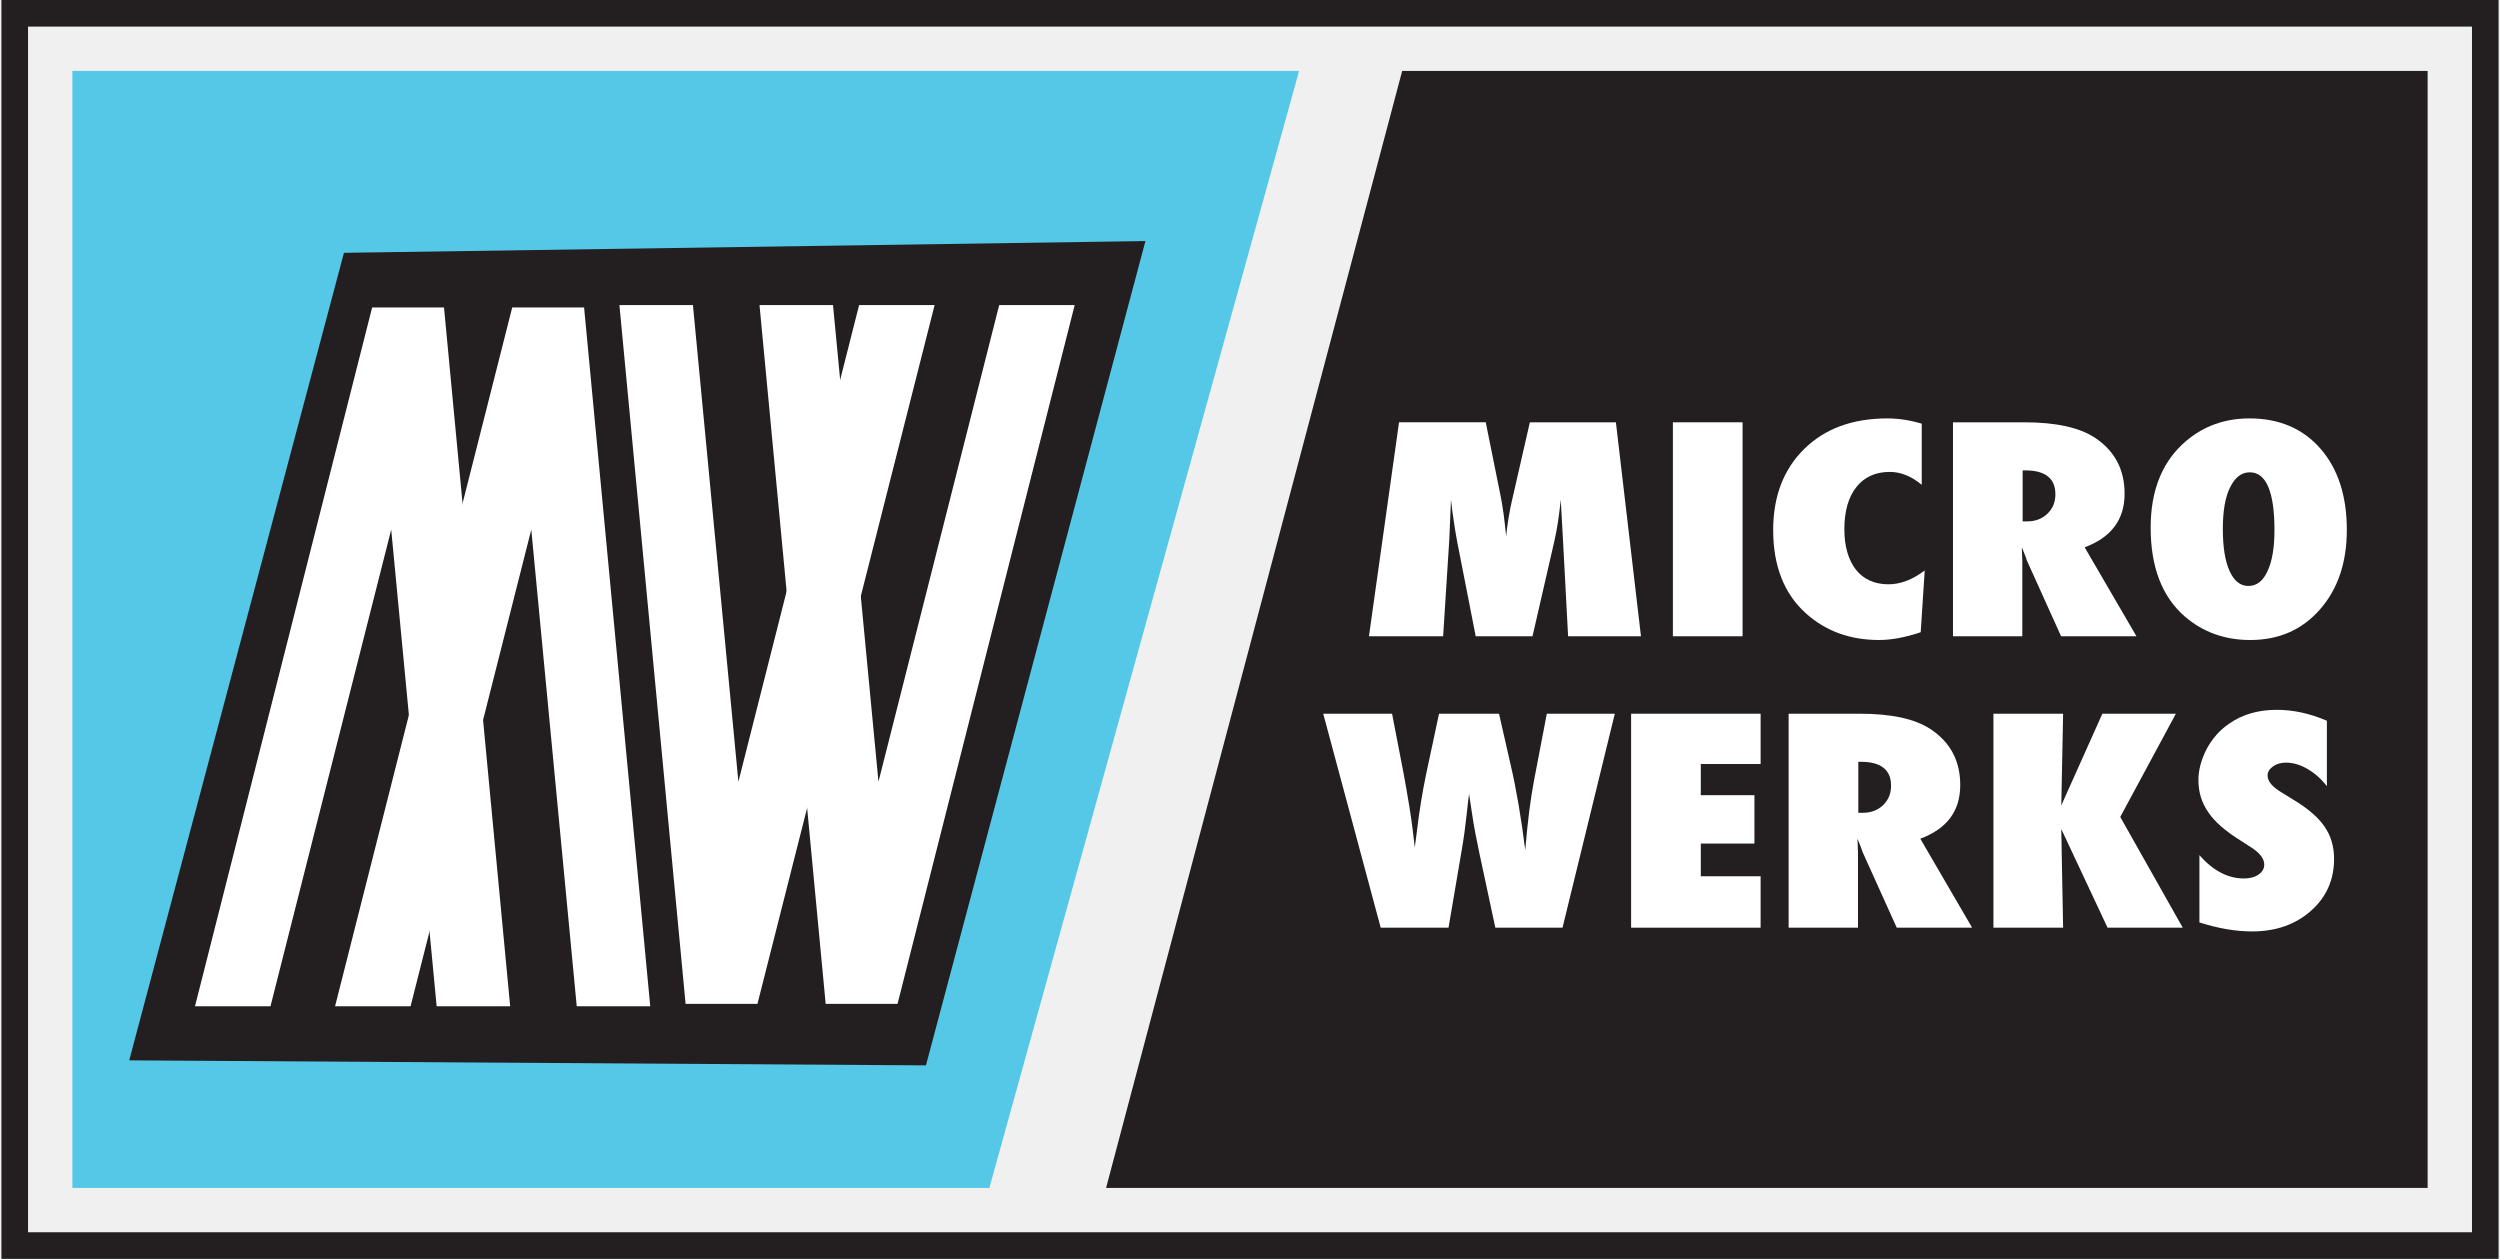
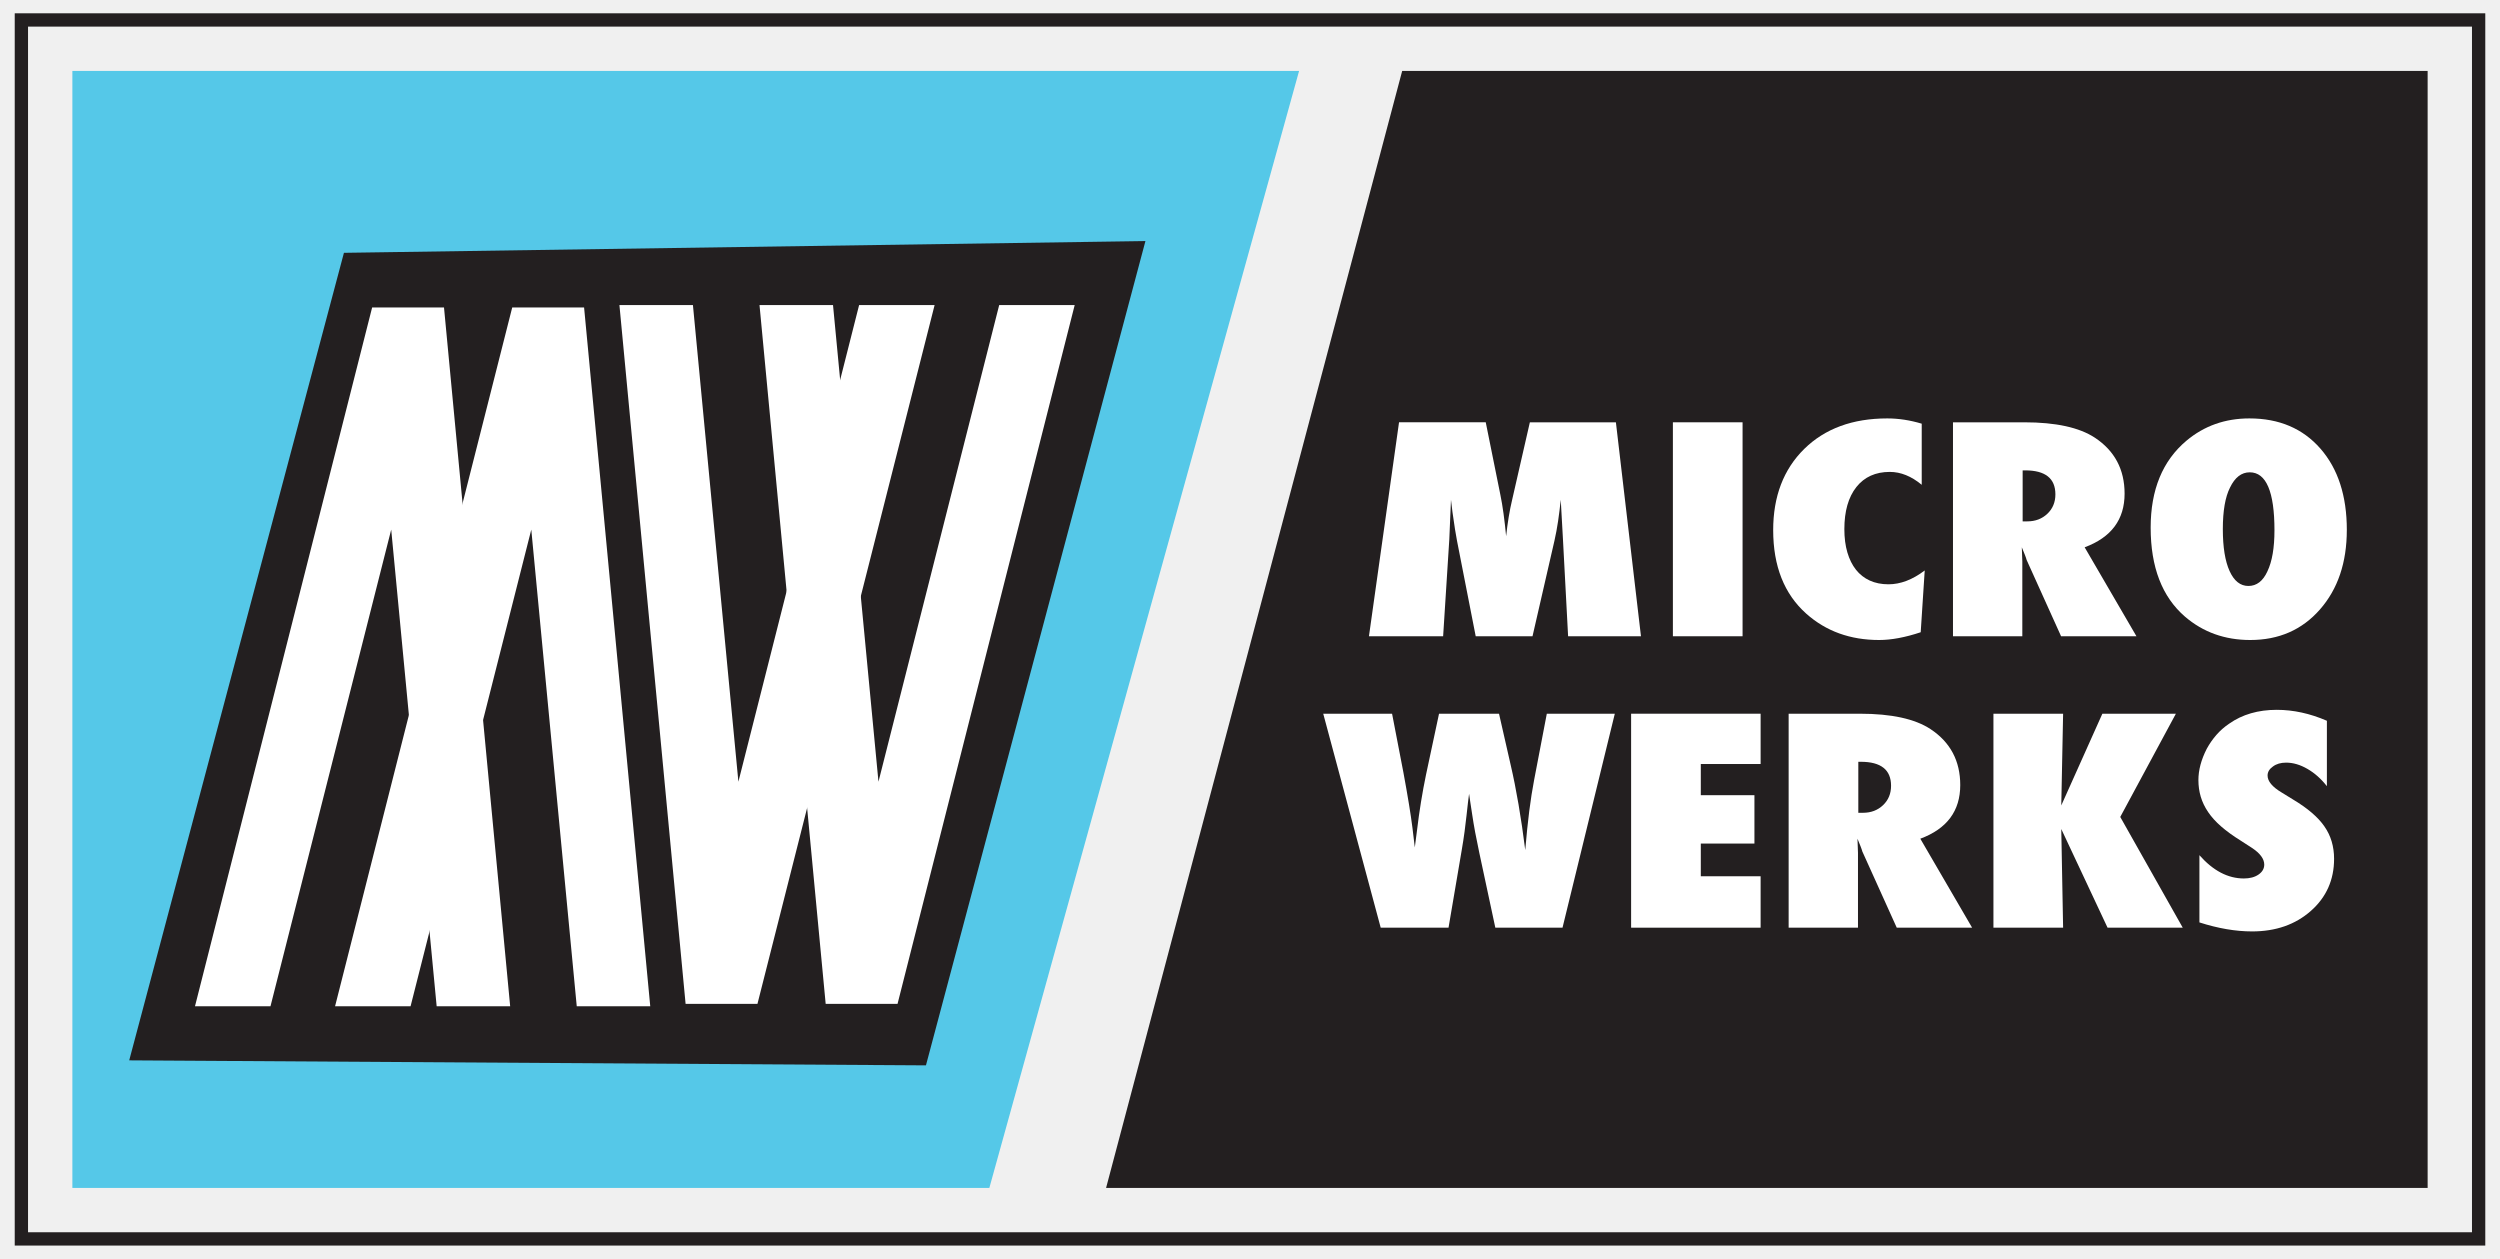
<svg xmlns="http://www.w3.org/2000/svg" id="a" width="282" height="142" viewBox="0.79 1.195 281.56 141.94">
  <defs>
    <style>.b{fill:#231f20;}.c{fill:#55c8e8;}.d{fill:#fff;}</style>
  </defs>
-   <rect x="2.29" y="2.695" width="278.561" height="138.94" fill="none" stroke="#231f20" stroke-width="3" />
+   <rect x="3.04" y="3.445" width="277.061" height="137.44" fill="none" stroke="#231f20" stroke-width="1.5" />
  <polygon class="c" points="112.181 135.135 8.79 135.135 8.79 9.195 147.104 9.195 112.181 135.135" />
  <polygon class="b" points="15.199 120.752 105.032 121.317 129.78 28.375 39.409 29.701 15.199 120.752" />
  <polygon class="b" points="125.343 135.135 158.728 9.195 274.351 9.195 274.351 135.135 125.343 135.135" />
  <polygon class="d" points="58.152 114.655 49.864 114.655 44.739 60.911 31.127 114.655 22.614 114.655 42.588 35.866 50.692 35.866 58.152 114.655" />
  <polygon class="d" points="73.947 114.655 65.659 114.655 60.533 60.911 46.922 114.655 38.409 114.655 58.383 35.866 66.487 35.866 73.947 114.655" />
  <polygon class="d" points="86.266 35.591 94.554 35.591 99.679 89.335 113.291 35.591 121.804 35.591 101.83 114.38 93.726 114.38 86.266 35.591" />
  <polygon class="d" points="70.471 35.591 78.759 35.591 83.885 89.335 97.496 35.591 106.009 35.591 86.035 114.38 77.932 114.38 70.471 35.591" />
  <path class="d" d="M185.651,72.935h-8.214l-.584-11-.245-4.391c-.088.844-.188,1.648-.301,2.414-.113.766-.252,1.508-.415,2.227l-2.468,10.75h-6.405l-2.109-10.766c-.126-.625-.296-1.698-.509-3.219-.025-.229-.082-.698-.17-1.406l-.188,4.453-.697,10.938h-8.364l3.392-24.125h9.777l1.639,8.125c.138.667.261,1.391.367,2.172s.204,1.63.292,2.547c.163-1.531.39-2.901.679-4.109l1.997-8.734h9.701l2.826,24.125Z" />
  <path class="d" d="M197.108,72.935h-7.856v-24.125h7.856v24.125Z" />
  <path class="d" d="M217.646,65.513l-.452,6.969c-1.746.583-3.31.875-4.69.875-3.253,0-5.991-.989-8.214-2.969-2.487-2.219-3.73-5.359-3.73-9.422,0-3.802,1.168-6.854,3.504-9.156,2.336-2.292,5.457-3.438,9.363-3.438,1.269,0,2.562.198,3.881.594v6.891c-1.168-.969-2.367-1.453-3.599-1.453-1.607,0-2.863.568-3.768,1.703-.904,1.146-1.356,2.729-1.356,4.75,0,.979.113,1.854.339,2.625.227.771.55,1.422.971,1.953s.938.938,1.554,1.219,1.319.422,2.11.422c1.356,0,2.719-.521,4.088-1.562Z" />
  <path class="d" d="M241.518,72.935h-8.496l-3.881-8.594c-.038-.146-.104-.338-.198-.578-.094-.239-.21-.526-.349-.859l.057,1.594v8.438h-7.818v-24.125h8.045c3.542,0,6.191.578,7.95,1.734,2.235,1.479,3.354,3.583,3.354,6.312,0,2.917-1.501,4.933-4.503,6.047l5.84,10.031ZM228.688,59.981h.527c.904,0,1.658-.286,2.261-.859.603-.573.904-1.302.904-2.188,0-1.802-1.137-2.703-3.41-2.703h-.282v5.75Z" />
  <path class="d" d="M265.238,60.95c0,3.677-1.011,6.667-3.033,8.969-2.01,2.292-4.628,3.438-7.855,3.438-2.864,0-5.319-.88-7.366-2.641-2.575-2.229-3.862-5.573-3.862-10.031,0-4.271,1.344-7.536,4.031-9.797,1.997-1.677,4.364-2.516,7.103-2.516,3.354,0,6.022,1.136,8.007,3.406,1.984,2.271,2.977,5.328,2.977,9.172ZM257.081,60.997c0-4.364-.93-6.547-2.788-6.547-.93,0-1.671.573-2.224,1.719-.54,1.062-.81,2.625-.81,4.688,0,2.031.254,3.607.763,4.727.509,1.12,1.215,1.68,2.119,1.68.93,0,1.646-.552,2.148-1.656.527-1.104.791-2.641.791-4.609Z" />
  <path class="d" d="M176.804,105.792h-7.573l-1.809-8.453c-.352-1.635-.615-3.052-.791-4.25-.088-.594-.164-1.088-.227-1.484-.062-.396-.106-.697-.132-.906-.062.428-.157,1.225-.282,2.391-.063.594-.139,1.219-.227,1.875s-.194,1.35-.32,2.078l-1.488,8.75h-7.648l-6.48-24.125h7.762l1.281,6.641c.489,2.646.829,4.725,1.018,6.234l.264,2.203.244-1.891c.264-2.208.604-4.307,1.018-6.297l1.47-6.891h6.763l1.319,5.797c.628,2.698,1.174,5.891,1.639,9.578.138-1.656.289-3.125.452-4.406s.346-2.442.546-3.484l1.433-7.484h7.667l-5.896,24.125Z" />
  <path class="d" d="M184.542,105.792v-24.125h14.601v5.672h-6.744v3.516h6.047v5.453h-6.047v3.688h6.744v5.797h-14.601Z" />
  <path class="d" d="M222.988,105.792h-8.496l-3.881-8.594c-.038-.146-.104-.338-.198-.578-.094-.239-.21-.525-.349-.859l.057,1.594v8.438h-7.818v-24.125h8.045c3.542,0,6.191.578,7.95,1.734,2.235,1.479,3.354,3.584,3.354,6.312,0,2.917-1.501,4.933-4.503,6.047l5.84,10.031ZM210.159,92.839h.527c.904,0,1.658-.286,2.261-.859.603-.572.904-1.302.904-2.188,0-1.802-1.137-2.703-3.41-2.703h-.282v5.75Z" />
  <path class="d" d="M246.739,105.792h-8.478l-5.218-11.125.207,11.125h-7.856v-24.125h7.856l-.207,10.344,4.634-10.344h8.289l-6.273,11.641,7.046,12.484Z" />
  <path class="d" d="M248.619,105.198v-7.578c1.545,1.75,3.215,2.625,5.011,2.625.679,0,1.231-.148,1.658-.445s.641-.669.641-1.117c0-.646-.465-1.275-1.395-1.891l-1.281-.828c-.854-.531-1.582-1.06-2.185-1.586-.604-.525-1.093-1.067-1.47-1.625-.377-.557-.653-1.133-.829-1.727s-.264-1.219-.264-1.875c0-1.125.313-2.302.942-3.531.313-.572.678-1.096,1.093-1.57.414-.474.892-.893,1.432-1.258,1.481-1.041,3.271-1.562,5.369-1.562,1.871,0,3.755.412,5.651,1.234v7.375c-.641-.822-1.369-1.471-2.186-1.945-.816-.474-1.62-.711-2.411-.711-.603,0-1.1.146-1.488.438-.402.281-.603.62-.603,1.016,0,.646.533,1.287,1.601,1.922l1.244.766c1.657.99,2.845,2.006,3.561,3.047.728,1.042,1.093,2.261,1.093,3.656,0,2.375-.873,4.334-2.619,5.875-1.746,1.542-3.956,2.312-6.631,2.312-1.847,0-3.825-.339-5.935-1.016Z" />
</svg>
